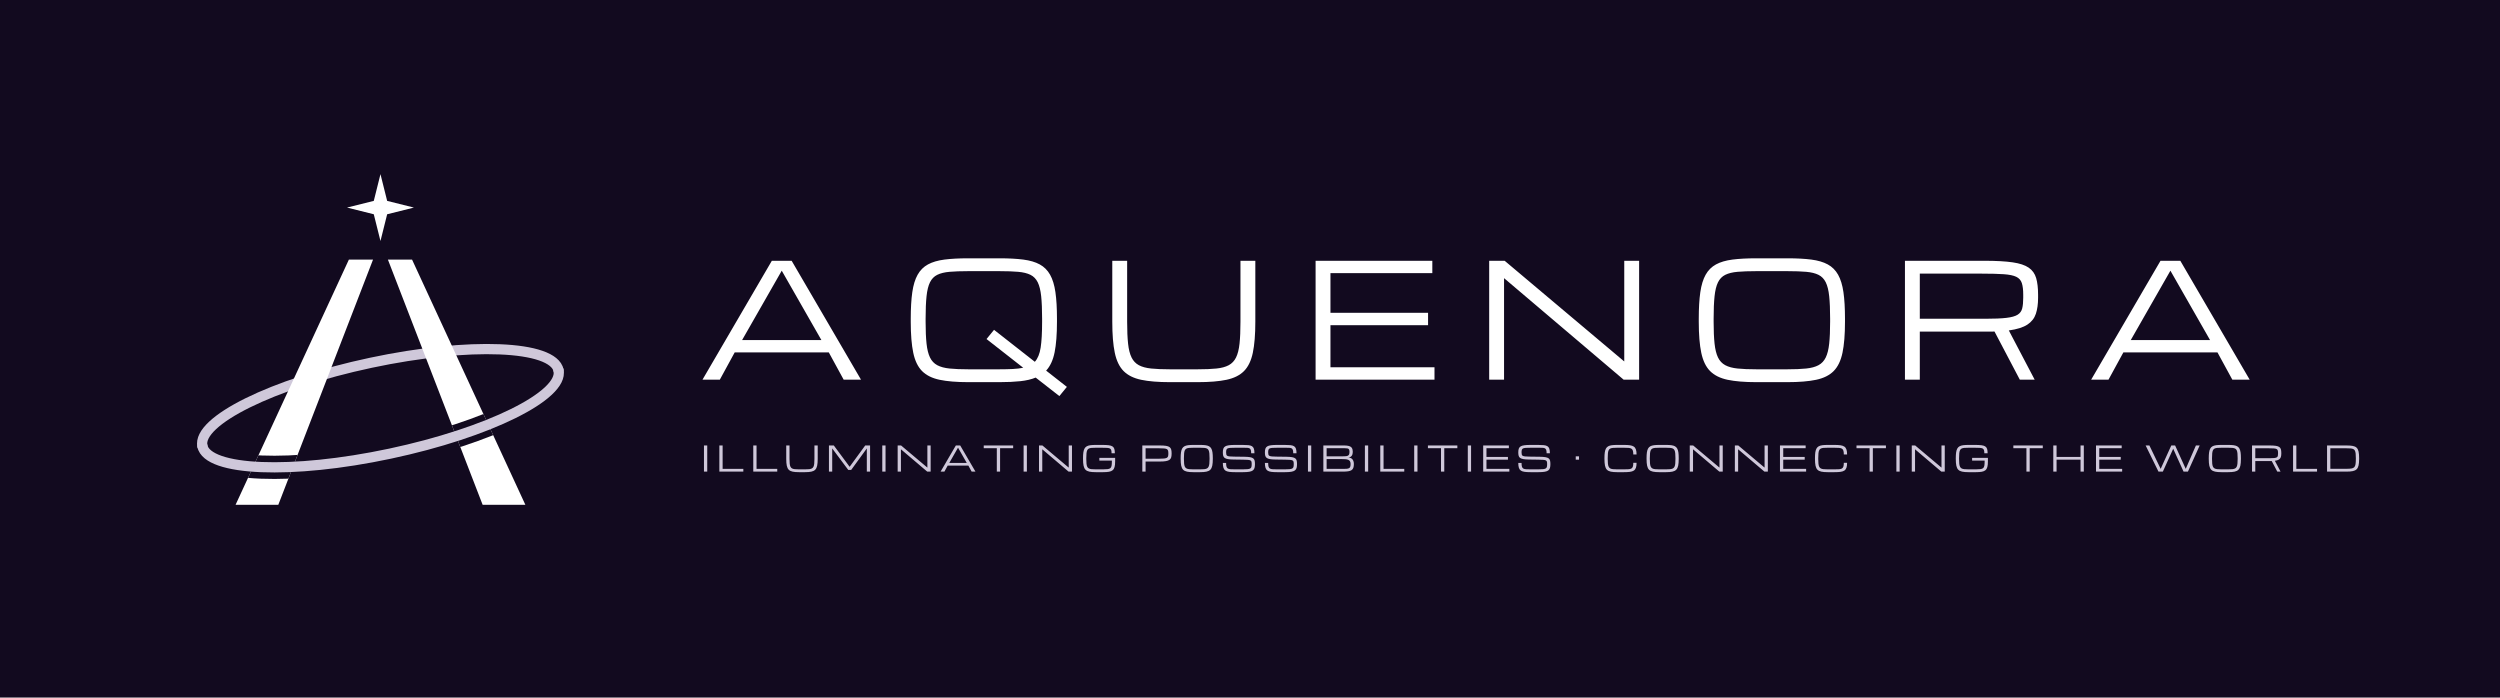
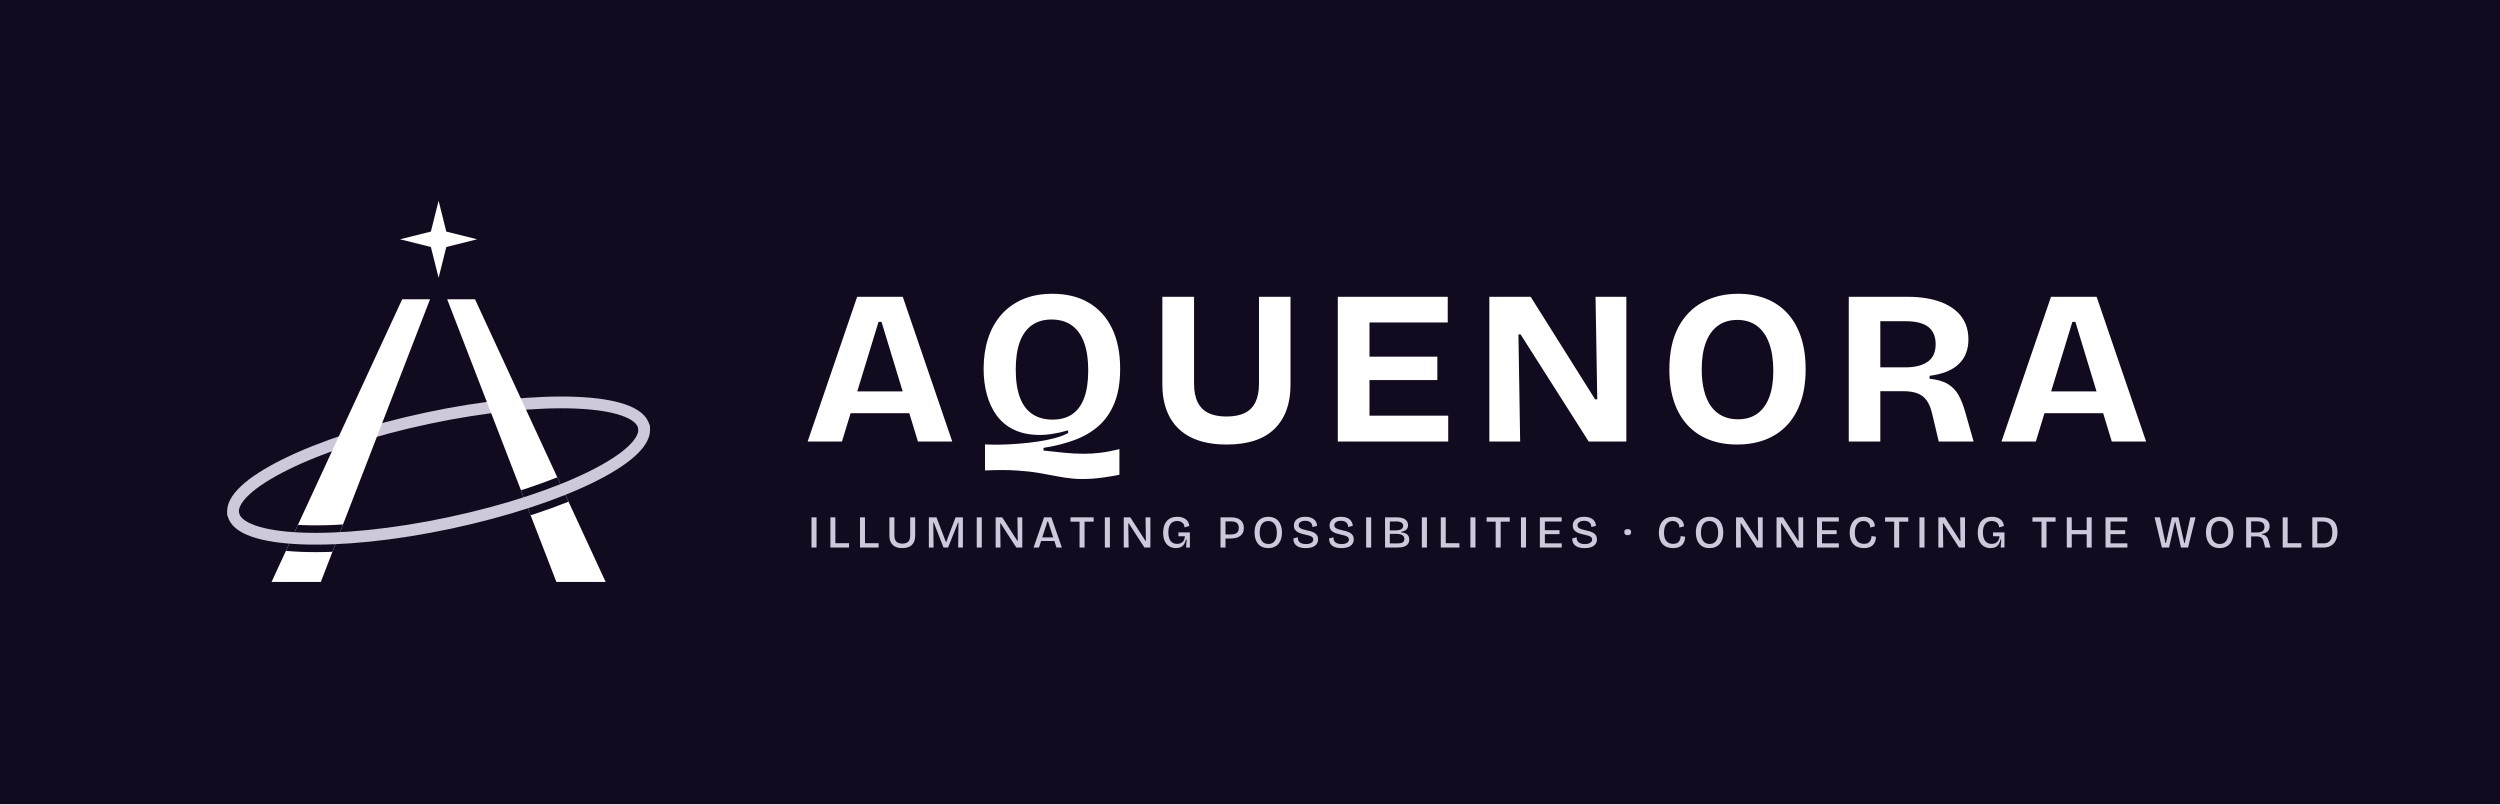
- <svg xmlns="http://www.w3.org/2000/svg" viewBox="0 0 1577 440" width="1577" height="440">
+ <svg xmlns="http://www.w3.org/2000/svg" viewBox="0 0 1368 440" width="1368" height="440">
  <defs>
    <clipPath id="hd-legs">
      <path d="M100 424 L146 424 L248 160 L222 160 Z" />
      <path d="M412 424 L366 424 L264 160 L290 160 Z" />
    </clipPath>
  </defs>
-   <rect width="1577" height="440" fill="#120A1F" />
+   <rect width="1368" height="440" fill="#120A1F" />
  <g transform="translate(90 70) scale(0.5859375)">
    <g transform="rotate(-12 256 320)">
      <path d="M60 320 A196 50 0 0 1 452 320" fill="none" stroke="#CFC8DA" stroke-width="11" stroke-linecap="round" />
    </g>
    <path d="M100 424 L146 424 L248 160 L222 160 Z" fill="#FFFFFF" />
    <path d="M412 424 L366 424 L264 160 L290 160 Z" fill="#FFFFFF" />
    <g clip-path="url(#hd-legs)">
      <g transform="rotate(-12 256 320)">
        <path d="M452 320 A196 50 0 0 1 60 320" fill="none" stroke="#120A1F" stroke-width="25" stroke-linecap="round" />
      </g>
    </g>
    <g transform="rotate(-12 256 320)">
      <path d="M452 320 A196 50 0 0 1 60 320" fill="none" stroke="#CFC8DA" stroke-width="11" stroke-linecap="round" />
    </g>
    <path d="M256 68 L263.2 96.8 L292 104 L263.2 111.2 L256 140 L248.8 111.2 L220 104 L248.8 96.8 Z" fill="#FFFFFF" />
  </g>
-   <path d="M3.125 0.0 46.875 -75.0H59.375L103.125 0.0H92.188L82.812 -17.188H23.438L14.062 0.0ZM28.125 -25.0H78.125L53.125 -68.75Z M170.779 1.562Q159.793 1.562 152.713 0.073Q145.633 -1.416 141.653 -5.42Q137.674 -9.424 136.087 -16.943Q134.5 -24.463 134.5 -36.523V-38.477Q134.5 -48.438 135.477 -55.2Q136.453 -61.963 138.846 -66.211Q141.238 -70.459 145.364 -72.705Q149.49 -74.951 155.74 -75.757Q161.99 -76.562 170.779 -76.562H190.457Q199.246 -76.562 205.496 -75.757Q211.746 -74.951 215.872 -72.705Q219.998 -70.459 222.391 -66.211Q224.783 -61.963 225.76 -55.2Q226.736 -48.438 226.736 -38.477V-36.523Q226.736 -24.658 225.247 -17.261Q223.758 -9.863 219.9 -5.713L232.986 4.541L228.25 10.352L213.309 -1.318Q209.256 0.342 203.616 0.952Q197.977 1.562 190.457 1.562ZM170.779 -6.543H190.457Q195.193 -6.543 198.904 -6.738Q202.615 -6.934 205.447 -7.52L182.303 -25.635L187.039 -31.445L212.771 -11.279Q215.555 -14.355 216.458 -20.312Q217.361 -26.27 217.361 -36.523V-38.477Q217.361 -47.07 216.775 -52.637Q216.189 -58.203 214.603 -61.426Q213.016 -64.648 210.013 -66.138Q207.01 -67.627 202.225 -68.042Q197.439 -68.457 190.457 -68.457H170.779Q163.797 -68.457 159.012 -68.042Q154.227 -67.627 151.224 -66.138Q148.221 -64.648 146.634 -61.426Q145.047 -58.203 144.461 -52.637Q143.875 -47.07 143.875 -38.477V-36.523Q143.875 -28.223 144.461 -22.754Q145.047 -17.285 146.634 -14.014Q148.221 -10.742 151.224 -9.131Q154.227 -7.52 159.012 -7.031Q163.797 -6.543 170.779 -6.543Z M297.906 1.562Q286.92 1.562 279.84 0.073Q272.76 -1.416 268.78 -5.42Q264.801 -9.424 263.214 -16.943Q261.627 -24.463 261.627 -36.523V-75.0H271.002V-36.523Q271.002 -28.223 271.588 -22.754Q272.174 -17.285 273.785 -14.014Q275.396 -10.742 278.399 -9.131Q281.402 -7.52 286.188 -7.031Q290.973 -6.543 297.906 -6.543H315.582Q322.564 -6.543 327.325 -7.031Q332.086 -7.52 335.089 -9.131Q338.092 -10.742 339.703 -14.014Q341.314 -17.285 341.9 -22.754Q342.486 -28.223 342.486 -36.523V-75.0H351.861V-36.523Q351.861 -24.463 350.274 -16.943Q348.688 -9.424 344.708 -5.42Q340.729 -1.416 333.648 0.073Q326.568 1.562 315.582 1.562Z M389.877 0.0V-75.0H463.51V-67.188H399.252V-42.188H460.824V-34.375H399.252V-7.812H464.877V0.0Z M499.377 0.0V-75.0H509.143L584.484 -11.572H584.582V-75.0H593.957V0.0H584.191L508.85 -63.965H508.752V0.0Z M667.861 1.562Q656.875 1.562 649.795 0.073Q642.715 -1.416 638.735 -5.42Q634.756 -9.424 633.169 -16.943Q631.582 -24.463 631.582 -36.523V-38.477Q631.582 -48.438 632.559 -55.2Q633.535 -61.963 635.928 -66.211Q638.32 -70.459 642.446 -72.705Q646.572 -74.951 652.822 -75.757Q659.072 -76.562 667.861 -76.562H687.539Q696.328 -76.562 702.578 -75.757Q708.828 -74.951 712.954 -72.705Q717.08 -70.459 719.473 -66.211Q721.865 -61.963 722.842 -55.2Q723.818 -48.438 723.818 -38.477V-36.523Q723.818 -24.463 722.231 -16.943Q720.645 -9.424 716.665 -5.42Q712.686 -1.416 705.605 0.073Q698.525 1.562 687.539 1.562ZM667.861 -6.543H687.539Q694.521 -6.543 699.307 -7.031Q704.092 -7.52 707.095 -9.131Q710.098 -10.742 711.685 -14.014Q713.271 -17.285 713.857 -22.754Q714.443 -28.223 714.443 -36.523V-38.477Q714.443 -47.07 713.857 -52.637Q713.271 -58.203 711.685 -61.426Q710.098 -64.648 707.095 -66.138Q704.092 -67.627 699.307 -68.042Q694.521 -68.457 687.539 -68.457H667.861Q660.879 -68.457 656.094 -68.042Q651.309 -67.627 648.306 -66.138Q645.303 -64.648 643.716 -61.426Q642.129 -58.203 641.543 -52.637Q640.957 -47.07 640.957 -38.477V-36.523Q640.957 -28.223 641.543 -22.754Q642.129 -17.285 643.716 -14.014Q645.303 -10.742 648.306 -9.131Q651.309 -7.52 656.094 -7.031Q660.879 -6.543 667.861 -6.543Z M761.639 -75.0H811.834Q822.82 -75.0 829.534 -74.023Q836.248 -73.047 839.715 -70.654Q843.182 -68.262 844.402 -64.111Q845.623 -59.961 845.623 -53.613V-51.66Q845.623 -45.801 844.231 -41.577Q842.84 -37.354 838.885 -34.741Q834.93 -32.129 827.166 -31.055L843.475 0.0H834.1L818.133 -30.371Q817.156 -30.322 816.106 -30.322Q815.057 -30.322 813.934 -30.322H771.014V0.0H761.639ZM771.014 -38.428H812.469Q820.818 -38.428 825.628 -38.989Q830.438 -39.551 832.708 -40.967Q834.979 -42.383 835.613 -44.971Q836.248 -47.559 836.248 -51.66V-53.613Q836.248 -58.252 835.369 -60.938Q834.49 -63.623 831.854 -64.893Q829.217 -66.162 823.992 -66.528Q818.768 -66.895 810.027 -66.895H771.014Z M879.098 0.0 922.848 -75.0H935.348L979.098 0.0H968.16L958.785 -17.188H899.41L890.035 0.0ZM904.098 -25.0H954.098L929.098 -68.75Z" fill="#FFFFFF" transform="translate(440 239.5)" />
-   <path d="M2.062 0.0V-16.5H4.125V0.0Z M11.77 0.0V-16.5H13.832V-1.719H26.895V0.0Z M33.165 0.0V-16.5H35.227V-1.719H48.29V0.0Z M61.94 0.344Q59.523 0.344 57.965 0.016Q56.408 -0.312 55.532 -1.192Q54.657 -2.073 54.308 -3.728Q53.958 -5.382 53.958 -8.035V-16.5H56.021V-8.035Q56.021 -6.209 56.15 -5.006Q56.279 -3.803 56.633 -3.083Q56.988 -2.363 57.648 -2.009Q58.309 -1.654 59.362 -1.547Q60.414 -1.439 61.94 -1.439H65.829Q67.365 -1.439 68.412 -1.547Q69.459 -1.654 70.12 -2.009Q70.781 -2.363 71.135 -3.083Q71.49 -3.803 71.619 -5.006Q71.748 -6.209 71.748 -8.035V-16.5H73.81V-8.035Q73.81 -5.382 73.461 -3.728Q73.112 -2.073 72.236 -1.192Q71.361 -0.312 69.803 0.016Q68.246 0.344 65.829 0.344Z M80.896 0.0V-16.5H83.969L93.948 -3.04L103.777 -16.5H106.85V0.0H104.787V-14.631L94.936 -1.085H93.067L82.959 -14.631V0.0Z M114.537 0.0V-16.5H116.6V0.0Z M124.245 0.0V-16.5H126.393L142.969 -2.546H142.99V-16.5H145.053V0.0H142.904L126.329 -14.072H126.307V0.0Z M151.323 0.0 160.948 -16.5H163.698L173.323 0.0H170.916L168.854 -3.781H155.791L153.729 0.0ZM156.823 -5.5H167.823L162.323 -15.125Z M186.79 0.0V-14.781H178.54V-16.5H197.102V-14.781H188.852V0.0Z M203.695 0.0V-16.5H205.757V0.0Z M213.402 0.0V-16.5H215.551L232.126 -2.546H232.147V-16.5H234.21V0.0H232.061L215.486 -14.072H215.465V0.0Z M241.167 -8.035V-8.465Q241.167 -10.656 241.382 -12.144Q241.597 -13.632 242.123 -14.566Q242.65 -15.501 243.557 -15.995Q244.465 -16.489 245.84 -16.667Q247.215 -16.844 249.149 -16.844H253.188Q255.723 -16.844 257.307 -16.65Q258.892 -16.457 259.746 -15.909Q260.6 -15.361 260.922 -14.314Q261.244 -13.267 261.244 -11.569H259.182Q259.182 -12.848 258.956 -13.562Q258.731 -14.276 258.108 -14.593Q257.485 -14.91 256.298 -14.985Q255.111 -15.061 253.188 -15.061H249.149Q247.613 -15.061 246.56 -14.969Q245.507 -14.878 244.846 -14.55Q244.186 -14.223 243.837 -13.514Q243.488 -12.805 243.359 -11.58Q243.23 -10.355 243.23 -8.465V-8.035Q243.23 -6.209 243.359 -5.006Q243.488 -3.803 243.837 -3.083Q244.186 -2.363 244.846 -2.009Q245.507 -1.654 246.56 -1.547Q247.613 -1.439 249.149 -1.439H253.908Q255.68 -1.439 256.765 -1.584Q257.85 -1.729 258.414 -2.208Q258.978 -2.686 259.171 -3.668Q259.365 -4.651 259.365 -6.327V-6.961H251.469V-8.68H261.427V-6.327Q261.427 -4.232 261.073 -2.922Q260.718 -1.611 259.875 -0.897Q259.032 -0.183 257.576 0.081Q256.12 0.344 253.908 0.344H249.149Q246.732 0.344 245.174 0.016Q243.616 -0.312 242.741 -1.192Q241.866 -2.073 241.516 -3.728Q241.167 -5.382 241.167 -8.035Z  M278.575 0.0V-16.5H289.618Q292.035 -16.5 293.512 -16.264Q294.989 -16.027 295.752 -15.474Q296.515 -14.921 296.783 -13.981Q297.052 -13.041 297.052 -11.645V-11.215Q297.052 -9.883 296.778 -8.954Q296.504 -8.024 295.72 -7.455Q294.936 -6.886 293.453 -6.623Q291.971 -6.359 289.554 -6.359H280.638V0.0ZM294.989 -11.645Q294.989 -12.665 294.796 -13.277Q294.603 -13.89 294.023 -14.201Q293.443 -14.513 292.293 -14.615Q291.144 -14.717 289.221 -14.717H280.638V-8.143H289.221Q291.144 -8.143 292.293 -8.266Q293.443 -8.39 294.023 -8.717Q294.603 -9.045 294.796 -9.652Q294.989 -10.259 294.989 -11.215Z M310.734 0.344Q308.317 0.344 306.759 0.016Q305.202 -0.312 304.326 -1.192Q303.451 -2.073 303.102 -3.728Q302.753 -5.382 302.753 -8.035V-8.465Q302.753 -10.656 302.967 -12.144Q303.182 -13.632 303.709 -14.566Q304.235 -15.501 305.143 -15.995Q306.051 -16.489 307.426 -16.667Q308.801 -16.844 310.734 -16.844H315.063Q316.997 -16.844 318.372 -16.667Q319.747 -16.489 320.655 -15.995Q321.562 -15.501 322.089 -14.566Q322.615 -13.632 322.83 -12.144Q323.045 -10.656 323.045 -8.465V-8.035Q323.045 -5.382 322.696 -3.728Q322.346 -2.073 321.471 -1.192Q320.595 -0.312 319.038 0.016Q317.48 0.344 315.063 0.344ZM310.734 -1.439H315.063Q316.599 -1.439 317.652 -1.547Q318.705 -1.654 319.365 -2.009Q320.026 -2.363 320.375 -3.083Q320.724 -3.803 320.853 -5.006Q320.982 -6.209 320.982 -8.035V-8.465Q320.982 -10.355 320.853 -11.58Q320.724 -12.805 320.375 -13.514Q320.026 -14.223 319.365 -14.55Q318.705 -14.878 317.652 -14.969Q316.599 -15.061 315.063 -15.061H310.734Q309.198 -15.061 308.145 -14.969Q307.092 -14.878 306.432 -14.55Q305.771 -14.223 305.422 -13.514Q305.073 -12.805 304.944 -11.58Q304.815 -10.355 304.815 -8.465V-8.035Q304.815 -6.209 304.944 -5.006Q305.073 -3.803 305.422 -3.083Q305.771 -2.363 306.432 -2.009Q307.092 -1.654 308.145 -1.547Q309.198 -1.439 310.734 -1.439Z M347.566 -4.77Q347.566 -5.726 347.415 -6.273Q347.265 -6.821 346.738 -7.084Q346.212 -7.348 345.106 -7.428Q343.999 -7.509 342.076 -7.541L336.104 -7.627Q333.891 -7.659 332.548 -7.896Q331.205 -8.132 330.518 -8.642Q329.83 -9.152 329.599 -10.012Q329.368 -10.871 329.368 -12.16Q329.368 -13.567 329.685 -14.48Q330.002 -15.394 330.835 -15.909Q331.667 -16.425 333.193 -16.634Q334.718 -16.844 337.135 -16.844H341.733Q343.924 -16.844 345.385 -16.704Q346.846 -16.564 347.705 -16.06Q348.565 -15.555 348.935 -14.491Q349.306 -13.428 349.306 -11.569H347.243Q347.243 -13.009 346.969 -13.745Q346.696 -14.48 346.067 -14.749Q345.439 -15.018 344.375 -15.039Q343.312 -15.061 341.733 -15.061H337.242Q335.32 -15.061 334.165 -14.985Q333.01 -14.91 332.419 -14.642Q331.828 -14.373 331.63 -13.782Q331.431 -13.191 331.431 -12.16Q331.431 -11.29 331.571 -10.764Q331.71 -10.237 332.199 -9.963Q332.688 -9.689 333.708 -9.587Q334.729 -9.485 336.49 -9.464L342.893 -9.378Q345.149 -9.346 346.497 -9.115Q347.845 -8.884 348.516 -8.368Q349.188 -7.853 349.408 -6.977Q349.628 -6.102 349.628 -4.77Q349.628 -3.319 349.354 -2.336Q349.08 -1.354 348.296 -0.763Q347.512 -0.172 346.029 0.086Q344.547 0.344 342.13 0.344H337.103Q334.901 0.344 333.407 0.15Q331.914 -0.043 331.028 -0.628Q330.142 -1.214 329.755 -2.374Q329.368 -3.534 329.368 -5.468H331.431Q331.431 -3.953 331.678 -3.126Q331.925 -2.299 332.543 -1.939Q333.16 -1.579 334.272 -1.509Q335.384 -1.439 337.103 -1.439H342.023Q343.946 -1.439 345.063 -1.563Q346.18 -1.687 346.717 -2.036Q347.254 -2.385 347.41 -3.04Q347.566 -3.695 347.566 -4.77Z M374.095 -4.77Q374.095 -5.726 373.945 -6.273Q373.795 -6.821 373.268 -7.084Q372.742 -7.348 371.635 -7.428Q370.529 -7.509 368.606 -7.541L362.633 -7.627Q360.421 -7.659 359.078 -7.896Q357.735 -8.132 357.048 -8.642Q356.36 -9.152 356.129 -10.012Q355.898 -10.871 355.898 -12.16Q355.898 -13.567 356.215 -14.48Q356.532 -15.394 357.364 -15.909Q358.197 -16.425 359.722 -16.634Q361.248 -16.844 363.665 -16.844H368.262Q370.454 -16.844 371.915 -16.704Q373.376 -16.564 374.235 -16.06Q375.094 -15.555 375.465 -14.491Q375.836 -13.428 375.836 -11.569H373.773Q373.773 -13.009 373.499 -13.745Q373.225 -14.48 372.597 -14.749Q371.968 -15.018 370.905 -15.039Q369.841 -15.061 368.262 -15.061H363.772Q361.849 -15.061 360.695 -14.985Q359.54 -14.91 358.949 -14.642Q358.358 -14.373 358.159 -13.782Q357.961 -13.191 357.961 -12.16Q357.961 -11.29 358.1 -10.764Q358.24 -10.237 358.729 -9.963Q359.217 -9.689 360.238 -9.587Q361.258 -9.485 363.02 -9.464L369.423 -9.378Q371.678 -9.346 373.027 -9.115Q374.375 -8.884 375.046 -8.368Q375.717 -7.853 375.938 -6.977Q376.158 -6.102 376.158 -4.77Q376.158 -3.319 375.884 -2.336Q375.61 -1.354 374.826 -0.763Q374.042 -0.172 372.559 0.086Q371.077 0.344 368.66 0.344H363.632Q361.43 0.344 359.937 0.15Q358.444 -0.043 357.558 -0.628Q356.672 -1.214 356.285 -2.374Q355.898 -3.534 355.898 -5.468H357.961Q357.961 -3.953 358.208 -3.126Q358.455 -2.299 359.072 -1.939Q359.69 -1.579 360.802 -1.509Q361.914 -1.439 363.632 -1.439H368.552Q370.475 -1.439 371.592 -1.563Q372.71 -1.687 373.247 -2.036Q373.784 -2.385 373.94 -3.04Q374.095 -3.695 374.095 -4.77Z M383.062 0.0V-16.5H385.124V0.0Z M392.769 0.0V-16.5H405.918Q407.787 -16.5 408.985 -16.151Q410.182 -15.802 410.757 -14.916Q411.332 -14.029 411.332 -12.407Q411.332 -10.946 410.655 -9.99Q409.978 -9.034 408.582 -8.938Q410.408 -8.755 411.214 -7.632Q412.019 -6.51 412.019 -4.812Q412.019 -3.341 411.681 -2.396Q411.342 -1.45 410.547 -0.929Q409.753 -0.408 408.394 -0.204Q407.035 0.0 405.005 0.0ZM394.832 -9.625H404.446Q406.111 -9.625 407.174 -9.743Q408.238 -9.861 408.754 -10.441Q409.269 -11.021 409.269 -12.407Q409.269 -13.492 408.963 -13.997Q408.657 -14.502 407.926 -14.642Q407.196 -14.781 405.918 -14.781H394.832ZM394.832 -1.719H405.005Q406.476 -1.719 407.438 -1.794Q408.399 -1.869 408.952 -2.159Q409.506 -2.449 409.731 -3.078Q409.957 -3.706 409.957 -4.812Q409.957 -5.951 409.532 -6.585Q409.108 -7.219 408.351 -7.498Q407.593 -7.777 406.594 -7.842Q405.595 -7.906 404.446 -7.906H394.832Z M418.977 0.0V-16.5H421.039V0.0Z M428.684 0.0V-16.5H430.747V-1.719H443.809V0.0Z M450.079 0.0V-16.5H452.142V0.0Z M466.984 0.0V-14.781H458.734V-16.5H477.296V-14.781H469.046V0.0Z M483.889 0.0V-16.5H485.951V0.0Z M493.596 0.0V-16.5H509.795V-14.781H495.659V-9.281H509.205V-7.562H495.659V-1.719H510.096V0.0Z M533.93 -4.77Q533.93 -5.726 533.779 -6.273Q533.629 -6.821 533.103 -7.084Q532.576 -7.348 531.47 -7.428Q530.363 -7.509 528.44 -7.541L522.468 -7.627Q520.255 -7.659 518.912 -7.896Q517.569 -8.132 516.882 -8.642Q516.194 -9.152 515.963 -10.012Q515.732 -10.871 515.732 -12.16Q515.732 -13.567 516.049 -14.48Q516.366 -15.394 517.199 -15.909Q518.031 -16.425 519.557 -16.634Q521.082 -16.844 523.499 -16.844H528.097Q530.288 -16.844 531.749 -16.704Q533.21 -16.564 534.069 -16.06Q534.929 -15.555 535.299 -14.491Q535.67 -13.428 535.67 -11.569H533.607Q533.607 -13.009 533.333 -13.745Q533.06 -14.48 532.431 -14.749Q531.803 -15.018 530.739 -15.039Q529.676 -15.061 528.097 -15.061H523.606Q521.684 -15.061 520.529 -14.985Q519.374 -14.91 518.783 -14.642Q518.192 -14.373 517.994 -13.782Q517.795 -13.191 517.795 -12.16Q517.795 -11.29 517.935 -10.764Q518.074 -10.237 518.563 -9.963Q519.052 -9.689 520.072 -9.587Q521.093 -9.485 522.854 -9.464L529.257 -9.378Q531.513 -9.346 532.861 -9.115Q534.209 -8.884 534.88 -8.368Q535.552 -7.853 535.772 -6.977Q535.992 -6.102 535.992 -4.77Q535.992 -3.319 535.718 -2.336Q535.444 -1.354 534.66 -0.763Q533.876 -0.172 532.394 0.086Q530.911 0.344 528.494 0.344H523.467Q521.265 0.344 519.771 0.15Q518.278 -0.043 517.392 -0.628Q516.506 -1.214 516.119 -2.374Q515.732 -3.534 515.732 -5.468H517.795Q517.795 -3.953 518.042 -3.126Q518.289 -2.299 518.907 -1.939Q519.524 -1.579 520.636 -1.509Q521.748 -1.439 523.467 -1.439H528.387Q530.31 -1.439 531.427 -1.563Q532.544 -1.687 533.081 -2.036Q533.618 -2.385 533.774 -3.04Q533.93 -3.695 533.93 -4.77Z  M551.98 -7.562V-9.625H554.043V-7.562Z  M570.085 -8.035V-8.465Q570.085 -10.656 570.3 -12.144Q570.515 -13.632 571.041 -14.566Q571.567 -15.501 572.475 -15.995Q573.383 -16.489 574.758 -16.667Q576.133 -16.844 578.066 -16.844H582.395Q584.608 -16.844 586.128 -16.634Q587.648 -16.425 588.578 -15.807Q589.507 -15.189 589.926 -13.992Q590.345 -12.794 590.345 -10.817H588.282Q588.282 -12.375 588.003 -13.24Q587.724 -14.104 587.063 -14.491Q586.402 -14.878 585.264 -14.969Q584.125 -15.061 582.395 -15.061H578.066Q576.53 -15.061 575.477 -14.969Q574.425 -14.878 573.764 -14.55Q573.103 -14.223 572.754 -13.514Q572.405 -12.805 572.276 -11.58Q572.147 -10.355 572.147 -8.465V-8.035Q572.147 -6.209 572.276 -5.006Q572.405 -3.803 572.754 -3.083Q573.103 -2.363 573.764 -2.009Q574.425 -1.654 575.477 -1.547Q576.53 -1.439 578.066 -1.439H582.395Q584.125 -1.439 585.264 -1.515Q586.402 -1.59 587.063 -1.955Q587.724 -2.32 588.003 -3.174Q588.282 -4.028 588.282 -5.575H590.345Q590.345 -3.599 589.926 -2.417Q589.507 -1.235 588.578 -0.639Q587.648 -0.043 586.128 0.15Q584.608 0.344 582.395 0.344H578.066Q575.649 0.344 574.092 0.016Q572.534 -0.312 571.659 -1.192Q570.783 -2.073 570.434 -3.728Q570.085 -5.382 570.085 -8.035Z M604.628 0.344Q602.211 0.344 600.654 0.016Q599.096 -0.312 598.221 -1.192Q597.345 -2.073 596.996 -3.728Q596.647 -5.382 596.647 -8.035V-8.465Q596.647 -10.656 596.862 -12.144Q597.077 -13.632 597.603 -14.566Q598.129 -15.501 599.037 -15.995Q599.945 -16.489 601.32 -16.667Q602.695 -16.844 604.628 -16.844H608.957Q610.891 -16.844 612.266 -16.667Q613.641 -16.489 614.549 -15.995Q615.456 -15.501 615.983 -14.566Q616.509 -13.632 616.724 -12.144Q616.939 -10.656 616.939 -8.465V-8.035Q616.939 -5.382 616.59 -3.728Q616.241 -2.073 615.365 -1.192Q614.49 -0.312 612.932 0.016Q611.374 0.344 608.957 0.344ZM604.628 -1.439H608.957Q610.494 -1.439 611.546 -1.547Q612.599 -1.654 613.26 -2.009Q613.92 -2.363 614.269 -3.083Q614.619 -3.803 614.747 -5.006Q614.876 -6.209 614.876 -8.035V-8.465Q614.876 -10.355 614.747 -11.58Q614.619 -12.805 614.269 -13.514Q613.92 -14.223 613.26 -14.55Q612.599 -14.878 611.546 -14.969Q610.494 -15.061 608.957 -15.061H604.628Q603.092 -15.061 602.039 -14.969Q600.987 -14.878 600.326 -14.55Q599.665 -14.223 599.316 -13.514Q598.967 -12.805 598.838 -11.58Q598.709 -10.355 598.709 -8.465V-8.035Q598.709 -6.209 598.838 -5.006Q598.967 -3.803 599.316 -3.083Q599.665 -2.363 600.326 -2.009Q600.987 -1.654 602.039 -1.547Q603.092 -1.439 604.628 -1.439Z M623.896 0.0V-16.5H626.045L642.62 -2.546H642.641V-16.5H644.704V0.0H642.556L625.98 -14.072H625.959V0.0Z M652.349 0.0V-16.5H654.497L671.073 -2.546H671.094V-16.5H673.157V0.0H671.008L654.433 -14.072H654.411V0.0Z M680.802 0.0V-16.5H697.001V-14.781H682.864V-9.281H696.41V-7.562H682.864V-1.719H697.302V0.0Z M702.884 -8.035V-8.465Q702.884 -10.656 703.099 -12.144Q703.314 -13.632 703.84 -14.566Q704.367 -15.501 705.274 -15.995Q706.182 -16.489 707.557 -16.667Q708.932 -16.844 710.866 -16.844H715.195Q717.408 -16.844 718.928 -16.634Q720.448 -16.425 721.377 -15.807Q722.306 -15.189 722.725 -13.992Q723.144 -12.794 723.144 -10.817H721.081Q721.081 -12.375 720.802 -13.24Q720.523 -14.104 719.862 -14.491Q719.201 -14.878 718.063 -14.969Q716.924 -15.061 715.195 -15.061H710.866Q709.329 -15.061 708.277 -14.969Q707.224 -14.878 706.563 -14.55Q705.903 -14.223 705.554 -13.514Q705.204 -12.805 705.076 -11.58Q704.947 -10.355 704.947 -8.465V-8.035Q704.947 -6.209 705.076 -5.006Q705.204 -3.803 705.554 -3.083Q705.903 -2.363 706.563 -2.009Q707.224 -1.654 708.277 -1.547Q709.329 -1.439 710.866 -1.439H715.195Q716.924 -1.439 718.063 -1.515Q719.201 -1.59 719.862 -1.955Q720.523 -2.32 720.802 -3.174Q721.081 -4.028 721.081 -5.575H723.144Q723.144 -3.599 722.725 -2.417Q722.306 -1.235 721.377 -0.639Q720.448 -0.043 718.928 0.15Q717.408 0.344 715.195 0.344H710.866Q708.449 0.344 706.891 0.016Q705.333 -0.312 704.458 -1.192Q703.582 -2.073 703.233 -3.728Q702.884 -5.382 702.884 -8.035Z M737.331 0.0V-14.781H729.081V-16.5H747.643V-14.781H739.393V0.0Z M754.236 0.0V-16.5H756.298V0.0Z M763.943 0.0V-16.5H766.092L782.667 -2.546H782.688V-16.5H784.751V0.0H782.602L766.027 -14.072H766.006V0.0Z M791.708 -8.035V-8.465Q791.708 -10.656 791.923 -12.144Q792.138 -13.632 792.664 -14.566Q793.191 -15.501 794.098 -15.995Q795.006 -16.489 796.381 -16.667Q797.756 -16.844 799.69 -16.844H803.729Q806.264 -16.844 807.848 -16.65Q809.433 -16.457 810.287 -15.909Q811.141 -15.361 811.463 -14.314Q811.785 -13.267 811.785 -11.569H809.723Q809.723 -12.848 809.497 -13.562Q809.272 -14.276 808.649 -14.593Q808.026 -14.91 806.839 -14.985Q805.652 -15.061 803.729 -15.061H799.69Q798.154 -15.061 797.101 -14.969Q796.048 -14.878 795.387 -14.55Q794.727 -14.223 794.378 -13.514Q794.029 -12.805 793.9 -11.58Q793.771 -10.355 793.771 -8.465V-8.035Q793.771 -6.209 793.9 -5.006Q794.029 -3.803 794.378 -3.083Q794.727 -2.363 795.387 -2.009Q796.048 -1.654 797.101 -1.547Q798.154 -1.439 799.69 -1.439H804.448Q806.221 -1.439 807.306 -1.584Q808.391 -1.729 808.955 -2.208Q809.519 -2.686 809.712 -3.668Q809.906 -4.651 809.906 -6.327V-6.961H802.01V-8.68H811.968V-6.327Q811.968 -4.232 811.614 -2.922Q811.259 -1.611 810.416 -0.897Q809.572 -0.183 808.117 0.081Q806.661 0.344 804.448 0.344H799.69Q797.273 0.344 795.715 0.016Q794.157 -0.312 793.282 -1.192Q792.406 -2.073 792.057 -3.728Q791.708 -5.382 791.708 -8.035Z  M836.271 0.0V-14.781H828.021V-16.5H846.583V-14.781H838.333V0.0Z M853.218 0.0V-16.5H855.281V-9.281H870.406V-16.5H872.468V0.0H870.406V-7.562H855.281V0.0Z M880.156 0.0V-16.5H896.356V-14.781H882.219V-9.281H895.765V-7.562H882.219V-1.719H896.656V0.0Z  M919.573 0.0 911.463 -16.5H913.837L920.948 -1.751L927.651 -16.5H930.058L936.761 -1.751L943.185 -16.5H945.559L938.136 0.0H935.386L928.855 -14.427L922.323 0.0Z M959.262 0.344Q956.845 0.344 955.288 0.016Q953.73 -0.312 952.855 -1.192Q951.979 -2.073 951.63 -3.728Q951.281 -5.382 951.281 -8.035V-8.465Q951.281 -10.656 951.496 -12.144Q951.711 -13.632 952.237 -14.566Q952.763 -15.501 953.671 -15.995Q954.579 -16.489 955.954 -16.667Q957.329 -16.844 959.262 -16.844H963.591Q965.525 -16.844 966.9 -16.667Q968.275 -16.489 969.183 -15.995Q970.09 -15.501 970.617 -14.566Q971.143 -13.632 971.358 -12.144Q971.573 -10.656 971.573 -8.465V-8.035Q971.573 -5.382 971.224 -3.728Q970.875 -2.073 969.999 -1.192Q969.124 -0.312 967.566 0.016Q966.008 0.344 963.591 0.344ZM959.262 -1.439H963.591Q965.128 -1.439 966.18 -1.547Q967.233 -1.654 967.894 -2.009Q968.554 -2.363 968.903 -3.083Q969.253 -3.803 969.381 -5.006Q969.51 -6.209 969.51 -8.035V-8.465Q969.51 -10.355 969.381 -11.58Q969.253 -12.805 968.903 -13.514Q968.554 -14.223 967.894 -14.55Q967.233 -14.878 966.18 -14.969Q965.128 -15.061 963.591 -15.061H959.262Q957.726 -15.061 956.673 -14.969Q955.621 -14.878 954.96 -14.55Q954.299 -14.223 953.95 -13.514Q953.601 -12.805 953.472 -11.58Q953.343 -10.355 953.343 -8.465V-8.035Q953.343 -6.209 953.472 -5.006Q953.601 -3.803 953.95 -3.083Q954.299 -2.363 954.96 -2.009Q955.621 -1.654 956.673 -1.547Q957.726 -1.439 959.262 -1.439Z M978.573 -16.5H989.616Q992.033 -16.5 993.51 -16.285Q994.987 -16.07 995.75 -15.544Q996.513 -15.018 996.781 -14.104Q997.05 -13.191 997.05 -11.795V-11.365Q997.05 -10.076 996.744 -9.147Q996.438 -8.218 995.567 -7.643Q994.697 -7.068 992.989 -6.832L996.577 0.0H994.515L991.002 -6.682Q990.787 -6.671 990.556 -6.671Q990.325 -6.671 990.078 -6.671H980.636V0.0H978.573ZM980.636 -8.454H989.756Q991.593 -8.454 992.651 -8.578Q993.709 -8.701 994.209 -9.013Q994.708 -9.324 994.848 -9.894Q994.987 -10.463 994.987 -11.365V-11.795Q994.987 -12.815 994.794 -13.406Q994.601 -13.997 994.021 -14.276Q993.441 -14.556 992.291 -14.636Q991.142 -14.717 989.219 -14.717H980.636Z M1004.469 0.0V-16.5H1006.532V-1.719H1019.594V0.0Z M1025.907 0.0V-16.5H1038.153Q1040.57 -16.5 1042.128 -16.21Q1043.686 -15.92 1044.561 -15.087Q1045.437 -14.255 1045.786 -12.665Q1046.135 -11.075 1046.135 -8.465V-8.035Q1046.135 -5.511 1045.786 -3.926Q1045.437 -2.342 1044.561 -1.488Q1043.686 -0.634 1042.128 -0.317Q1040.57 0.0 1038.153 0.0ZM1027.97 -1.783H1038.153Q1040.076 -1.783 1041.247 -1.966Q1042.418 -2.148 1043.03 -2.761Q1043.643 -3.373 1043.857 -4.63Q1044.072 -5.887 1044.072 -8.035V-8.465Q1044.072 -10.248 1043.943 -11.408Q1043.814 -12.568 1043.465 -13.24Q1043.116 -13.911 1042.456 -14.228Q1041.795 -14.545 1040.742 -14.631Q1039.689 -14.717 1038.153 -14.717H1027.97Z" fill="#CFC8DA" transform="translate(442 297.5)" />
+   <path d="M1.943 0.0 29.031 -79.2H53.994L81.068 0.0H62.28L42.368 -65.486H40.726L20.723 0.0ZM17.108 -15.5V-27.409H68.363V-15.5Z M172.545 18.183Q164 19.871 157.973 20.307Q151.946 20.743 147.257 20.303Q142.568 19.863 138.123 18.978Q133.677 18.094 128.457 17.2Q123.237 16.306 116.191 15.846Q109.146 15.386 99 15.826V1.58Q102.526 1.774 107.237 1.703Q111.949 1.632 117.167 1.223Q122.386 0.814 127.526 0.077Q132.666 -0.66 137.081 -1.831Q141.497 -3.003 144.471 -4.651L144.468 -6.114Q135.08 -3.38 127.647 -3.608Q120.214 -3.837 114.653 -6.551Q109.091 -9.266 105.49 -14.12Q101.889 -18.974 100.063 -25.519Q98.237 -32.063 98.237 -39.849Q98.237 -48.694 100.614 -56.187Q102.991 -63.68 107.74 -69.184Q112.489 -74.689 119.501 -77.766Q126.514 -80.843 135.871 -80.843Q147.506 -80.843 155.796 -75.943Q164.085 -71.043 168.515 -61.893Q172.945 -52.743 172.945 -39.903Q172.945 -28.814 169.875 -21.18Q166.806 -13.546 161.261 -8.611Q155.717 -3.677 148.01 -0.827Q140.303 2.023 131.014 3.472L131.028 4.954Q137.488 5.686 142.733 6.181Q147.977 6.677 152.751 6.696Q157.525 6.714 162.294 6.127Q167.063 5.54 172.545 4.109ZM135.966 -11.988Q142.38 -11.988 146.723 -14.951Q151.066 -17.914 153.267 -23.881Q155.469 -29.849 155.469 -38.869Q155.469 -48.077 153.193 -54.24Q150.917 -60.403 146.436 -63.584Q141.954 -66.766 135.377 -66.766Q129.106 -66.766 124.716 -63.704Q120.326 -60.643 118.07 -54.577Q115.814 -48.511 115.814 -39.363Q115.814 -30.157 118.124 -24.056Q120.434 -17.954 124.971 -14.971Q129.508 -11.988 135.966 -11.988Z M231.188 1.649Q223.986 1.649 218.32 0.171Q212.654 -1.306 208.467 -4.136Q204.28 -6.966 201.529 -10.98Q198.777 -14.994 197.411 -20.053Q196.046 -25.111 196.046 -31.086V-79.2H213.385V-31.697Q213.385 -25.548 215.348 -21.534Q217.311 -17.52 221.243 -15.6Q225.174 -13.68 231.103 -13.68Q237.171 -13.68 241.093 -15.593Q245.014 -17.506 246.967 -21.521Q248.92 -25.537 248.92 -31.697V-79.2H266.171V-31.086Q266.171 -15.52 257.415 -6.936Q248.66 1.649 231.188 1.649Z M292.046 0.0V-79.2H309.385V0.0ZM304.048 0.0V-14.131H352.46V0.0ZM304.048 -33.617V-46.434H346.508V-33.617ZM304.048 -65.154V-79.2H352.202V-65.154Z M374.966 0.0V-79.2H397.58L432.857 -23.071H434.023L433.08 -79.2H449.931V0.0H429.331L392.071 -58.603H390.888L391.831 0.0Z M510.526 1.646Q501.914 1.646 495.083 -1.054Q488.251 -3.754 483.427 -8.964Q478.603 -14.174 476.04 -21.771Q473.477 -29.369 473.477 -39.254Q473.477 -53.317 478.35 -62.5Q483.223 -71.683 491.746 -76.263Q500.268 -80.843 511.097 -80.843Q519.483 -80.843 526.287 -78.18Q533.091 -75.517 537.946 -70.309Q542.8 -65.1 545.421 -57.359Q548.043 -49.617 548.043 -39.58Q548.043 -29.431 545.38 -21.743Q542.717 -14.054 537.794 -8.854Q532.871 -3.654 525.954 -1.004Q519.037 1.646 510.526 1.646ZM511 -12.154Q517.3 -12.154 521.596 -15.248Q525.891 -18.343 528.123 -24.243Q530.354 -30.143 530.354 -38.671Q530.354 -47.617 528.051 -53.844Q525.749 -60.072 521.347 -63.307Q516.946 -66.543 510.597 -66.543Q504.483 -66.543 500.128 -63.426Q495.774 -60.309 493.477 -54.269Q491.18 -48.229 491.18 -39.449Q491.18 -32.869 492.501 -27.77Q493.823 -22.671 496.314 -19.213Q498.806 -15.754 502.536 -13.954Q506.266 -12.154 511 -12.154Z M571.646 0.0V-79.2H603.745Q610.043 -79.2 615.261 -78.204Q620.48 -77.209 624.528 -75.267Q628.577 -73.326 631.405 -70.52Q634.234 -67.714 635.677 -64.037Q637.12 -60.36 637.12 -55.871Q637.12 -51.749 635.824 -48.366Q634.528 -44.983 631.878 -42.421Q629.228 -39.86 625.238 -38.253Q621.248 -36.646 615.877 -35.954V-34.343Q622.168 -33.706 625.872 -31.461Q629.577 -29.217 631.694 -25.44Q633.811 -21.663 635.337 -16.249L639.957 0.0H620.874L617.326 -14.983Q616.268 -19.717 614.29 -22.46Q612.311 -25.203 609.207 -26.37Q606.103 -27.537 601.506 -27.537H588.9V0.0ZM588.9 -40.58H602.428Q610.488 -40.58 614.837 -43.654Q619.186 -46.729 619.186 -53.183Q619.186 -59.623 615.147 -62.724Q611.108 -65.826 602.843 -65.826H588.9Z M655.223 0.0 682.311 -79.2H707.274L734.348 0.0H715.56L695.648 -65.486H694.006L674.003 0.0ZM670.388 -15.5V-27.409H721.643V-15.5Z" fill="#FFFFFF" transform="translate(440 241.6)" />
+   <path d="M2.043 0.0V-16.5H4.817V0.0Z M12.393 0.0V-16.5H15.118V0.0ZM13.13 0.0V-2.351H22.583V0.0Z M28.593 0.0V-16.5H31.318V0.0ZM29.33 0.0V-2.351H38.783V0.0Z M51.745 0.326Q50.335 0.326 49.206 0.032Q48.076 -0.262 47.228 -0.831Q46.379 -1.399 45.817 -2.212Q45.255 -3.024 44.968 -4.062Q44.681 -5.1 44.681 -6.338V-16.5H47.418V-6.44Q47.418 -5.005 47.904 -4.048Q48.39 -3.091 49.35 -2.614Q50.31 -2.137 51.732 -2.137Q53.193 -2.137 54.146 -2.608Q55.1 -3.079 55.579 -4.042Q56.059 -5.005 56.059 -6.44V-16.5H58.784V-6.338Q58.784 -3.162 56.998 -1.418Q55.212 0.326 51.745 0.326Z M66.268 0.0V-16.5H70.443L75.625 -2.965H75.749L80.893 -16.5H84.894V0.0H82.294L82.477 -13.738H82.256L76.802 0.0H74.297L68.905 -13.75H68.684L68.855 0.0Z M92.468 0.0V-16.5H95.242V0.0Z M102.818 0.0V-16.5H106.422L114.705 -3.631H114.926L114.743 -16.5H117.395V0.0H114.123L105.531 -13.264H105.298L105.481 0.0Z M123.564 0.0 129.315 -16.5H133.305L139.055 0.0H136.105L131.482 -14.273H131.161L126.526 0.0ZM126.462 -3.548V-5.538H136.531V-3.548Z M148.735 0.0V-16.5H151.473V0.0ZM143.77 -14.161V-16.5H156.45V-14.161Z M162.568 0.0V-16.5H165.342V0.0Z M172.918 0.0V-16.5H176.522L184.805 -3.631H185.026L184.843 -16.5H187.495V0.0H184.223L175.631 -13.264H175.398L175.581 0.0Z M201.507 0.325Q199.482 0.325 197.89 -0.608Q196.297 -1.54 195.385 -3.416Q194.473 -5.292 194.473 -8.137Q194.473 -10.172 194.979 -11.772Q195.485 -13.372 196.478 -14.504Q197.471 -15.636 198.914 -16.231Q200.357 -16.825 202.256 -16.825Q203.668 -16.825 204.818 -16.481Q205.968 -16.136 206.823 -15.484Q207.679 -14.832 208.183 -13.897Q208.688 -12.963 208.785 -11.771L206.185 -11.005Q206.111 -12.255 205.533 -13.026Q204.955 -13.796 204.069 -14.154Q203.183 -14.512 202.168 -14.512Q200.71 -14.512 199.617 -13.861Q198.524 -13.21 197.924 -11.817Q197.323 -10.423 197.323 -8.225Q197.323 -6.527 197.686 -5.334Q198.049 -4.14 198.693 -3.402Q199.337 -2.664 200.213 -2.326Q201.088 -1.988 202.113 -1.988Q203.364 -1.988 204.269 -2.438Q205.174 -2.889 205.728 -3.82Q206.282 -4.751 206.393 -6.172H202.843V-8.261H209.101V-5.596L209.102 0.0H207.014L207.349 -4.406H206.953Q206.594 -2.83 205.913 -1.779Q205.232 -0.727 204.15 -0.201Q203.068 0.325 201.507 0.325Z  M227.518 -4.921V-7.159H231.488Q233.673 -7.159 234.766 -8.008Q235.859 -8.857 235.859 -10.79Q235.859 -12.538 234.841 -13.418Q233.823 -14.298 231.714 -14.298H227.518V-16.5H231.781Q233.388 -16.5 234.661 -16.126Q235.934 -15.751 236.821 -15.027Q237.708 -14.303 238.171 -13.216Q238.634 -12.129 238.634 -10.704Q238.634 -8.818 237.779 -7.532Q236.924 -6.245 235.257 -5.583Q233.589 -4.921 231.14 -4.921ZM225.868 0.0V-16.5H228.593V0.0Z M251.982 0.326Q250.182 0.326 248.795 -0.262Q247.408 -0.849 246.447 -1.956Q245.485 -3.062 244.992 -4.631Q244.498 -6.2 244.498 -8.187Q244.498 -11.075 245.472 -12.988Q246.447 -14.9 248.152 -15.863Q249.858 -16.825 252.033 -16.825Q253.732 -16.825 255.107 -16.257Q256.481 -15.688 257.461 -14.582Q258.442 -13.476 258.973 -11.863Q259.503 -10.251 259.503 -8.188Q259.503 -6.188 258.997 -4.612Q258.492 -3.037 257.523 -1.937Q256.555 -0.837 255.162 -0.256Q253.768 0.326 251.982 0.326ZM252.019 -1.939Q253.532 -1.939 254.575 -2.664Q255.618 -3.388 256.167 -4.757Q256.715 -6.126 256.715 -8.089Q256.715 -10.115 256.154 -11.545Q255.592 -12.976 254.531 -13.732Q253.47 -14.488 251.97 -14.488Q250.52 -14.488 249.465 -13.757Q248.41 -13.026 247.848 -11.62Q247.287 -10.214 247.287 -8.178Q247.287 -6.677 247.605 -5.514Q247.923 -4.351 248.522 -3.557Q249.122 -2.763 250.008 -2.351Q250.895 -1.939 252.019 -1.939Z M272.458 0.325Q270.834 0.325 269.572 -0.007Q268.31 -0.339 267.447 -1.009Q266.585 -1.679 266.148 -2.668Q265.711 -3.657 265.725 -4.958L268.154 -5.605Q268.103 -4.351 268.629 -3.519Q269.154 -2.688 270.184 -2.283Q271.213 -1.878 272.582 -1.878Q273.89 -1.878 274.794 -2.202Q275.698 -2.526 276.16 -3.094Q276.622 -3.662 276.622 -4.387Q276.622 -5.201 276.065 -5.683Q275.509 -6.165 274.583 -6.453Q273.658 -6.741 272.509 -6.991Q271.324 -7.253 270.171 -7.578Q269.017 -7.904 268.081 -8.435Q267.145 -8.965 266.583 -9.815Q266.022 -10.665 266.022 -11.976Q266.022 -13.463 266.772 -14.544Q267.521 -15.625 268.908 -16.225Q270.295 -16.825 272.206 -16.825Q274.104 -16.825 275.541 -16.243Q276.978 -15.662 277.808 -14.547Q278.638 -13.433 278.683 -11.841L276.17 -11.196Q276.172 -12.046 275.885 -12.696Q275.599 -13.346 275.075 -13.772Q274.551 -14.198 273.82 -14.417Q273.09 -14.636 272.179 -14.636Q271.105 -14.636 270.307 -14.324Q269.509 -14.011 269.066 -13.468Q268.624 -12.924 268.624 -12.188Q268.624 -11.301 269.265 -10.783Q269.907 -10.265 270.954 -9.959Q272.001 -9.653 273.211 -9.378Q274.286 -9.152 275.349 -8.833Q276.411 -8.514 277.299 -7.995Q278.187 -7.476 278.718 -6.619Q279.249 -5.763 279.249 -4.451Q279.249 -3.01 278.492 -1.935Q277.735 -0.86 276.224 -0.268Q274.713 0.325 272.458 0.325Z M291.983 0.325Q290.359 0.325 289.097 -0.007Q287.835 -0.339 286.972 -1.009Q286.11 -1.679 285.673 -2.668Q285.236 -3.657 285.25 -4.958L287.679 -5.605Q287.628 -4.351 288.154 -3.519Q288.679 -2.688 289.709 -2.283Q290.738 -1.878 292.107 -1.878Q293.415 -1.878 294.319 -2.202Q295.223 -2.526 295.685 -3.094Q296.147 -3.662 296.147 -4.387Q296.147 -5.201 295.59 -5.683Q295.034 -6.165 294.108 -6.453Q293.183 -6.741 292.034 -6.991Q290.849 -7.253 289.696 -7.578Q288.542 -7.904 287.606 -8.435Q286.67 -8.965 286.108 -9.815Q285.547 -10.665 285.547 -11.976Q285.547 -13.463 286.297 -14.544Q287.046 -15.625 288.433 -16.225Q289.82 -16.825 291.731 -16.825Q293.629 -16.825 295.066 -16.243Q296.503 -15.662 297.333 -14.547Q298.163 -13.433 298.208 -11.841L295.695 -11.196Q295.697 -12.046 295.41 -12.696Q295.124 -13.346 294.6 -13.772Q294.076 -14.198 293.345 -14.417Q292.615 -14.636 291.704 -14.636Q290.63 -14.636 289.832 -14.324Q289.034 -14.011 288.591 -13.468Q288.149 -12.924 288.149 -12.188Q288.149 -11.301 288.79 -10.783Q289.432 -10.265 290.479 -9.959Q291.526 -9.653 292.736 -9.378Q293.811 -9.152 294.874 -8.833Q295.936 -8.514 296.824 -7.995Q297.712 -7.476 298.243 -6.619Q298.774 -5.763 298.774 -4.451Q298.774 -3.01 298.017 -1.935Q297.26 -0.86 295.749 -0.268Q294.238 0.325 291.983 0.325Z M305.543 0.0V-16.5H308.317V0.0Z M315.893 0.0V-16.5H322.21Q323.638 -16.5 324.794 -16.249Q325.95 -15.999 326.774 -15.473Q327.598 -14.948 328.04 -14.124Q328.483 -13.3 328.483 -12.154Q328.483 -11.191 328.095 -10.47Q327.707 -9.749 326.88 -9.291Q326.053 -8.834 324.7 -8.624V-8.301Q327.015 -8.115 328.08 -7.084Q329.145 -6.053 329.145 -4.35Q329.145 -2.937 328.457 -1.975Q327.769 -1.012 326.37 -0.506Q324.971 0.0 322.811 0.0ZM318.508 -2.263H322.943Q324.73 -2.263 325.599 -2.851Q326.468 -3.439 326.468 -4.663Q326.468 -6.075 325.302 -6.78Q324.135 -7.485 321.777 -7.485H318.508ZM318.508 -9.363H321.292Q323.58 -9.363 324.687 -9.982Q325.794 -10.601 325.794 -11.85Q325.794 -13.075 324.827 -13.668Q323.86 -14.262 321.901 -14.262H318.508Z M336.043 0.0V-16.5H338.817V0.0Z M346.393 0.0V-16.5H349.118V0.0ZM347.13 0.0V-2.351H356.583V0.0Z M362.593 0.0V-16.5H365.367V0.0Z M376.435 0.0V-16.5H379.173V0.0ZM371.47 -14.161V-16.5H384.15V-14.161Z M390.268 0.0V-16.5H393.042V0.0Z M400.618 0.0V-16.5H403.355V0.0ZM402.232 0.0V-2.289H412.578V0.0ZM402.232 -7.335V-9.462H411.367V-7.335ZM402.232 -14.223V-16.5H412.541V-14.223Z M425.058 0.325Q423.434 0.325 422.172 -0.007Q420.91 -0.339 420.047 -1.009Q419.185 -1.679 418.748 -2.668Q418.311 -3.657 418.325 -4.958L420.754 -5.605Q420.703 -4.351 421.229 -3.519Q421.754 -2.688 422.784 -2.283Q423.813 -1.878 425.182 -1.878Q426.49 -1.878 427.394 -2.202Q428.298 -2.526 428.76 -3.094Q429.222 -3.662 429.222 -4.387Q429.222 -5.201 428.665 -5.683Q428.109 -6.165 427.183 -6.453Q426.258 -6.741 425.109 -6.991Q423.924 -7.253 422.771 -7.578Q421.617 -7.904 420.681 -8.435Q419.745 -8.965 419.183 -9.815Q418.622 -10.665 418.622 -11.976Q418.622 -13.463 419.372 -14.544Q420.121 -15.625 421.508 -16.225Q422.895 -16.825 424.806 -16.825Q426.704 -16.825 428.141 -16.243Q429.578 -15.662 430.408 -14.547Q431.238 -13.433 431.283 -11.841L428.77 -11.196Q428.772 -12.046 428.485 -12.696Q428.199 -13.346 427.675 -13.772Q427.151 -14.198 426.42 -14.417Q425.69 -14.636 424.779 -14.636Q423.705 -14.636 422.907 -14.324Q422.109 -14.011 421.666 -13.468Q421.224 -12.924 421.224 -12.188Q421.224 -11.301 421.865 -10.783Q422.507 -10.265 423.554 -9.959Q424.601 -9.653 425.811 -9.378Q426.886 -9.152 427.949 -8.833Q429.011 -8.514 429.899 -7.995Q430.787 -7.476 431.318 -6.619Q431.849 -5.763 431.849 -4.451Q431.849 -3.01 431.092 -1.935Q430.335 -0.86 428.824 -0.268Q427.313 0.325 425.058 0.325Z  M448.657 -6.754Q447.733 -6.754 447.271 -7.154Q446.809 -7.554 446.809 -8.409Q446.809 -9.277 447.274 -9.677Q447.739 -10.077 448.657 -10.077Q449.606 -10.077 450.074 -9.677Q450.543 -9.277 450.543 -8.404Q450.543 -6.754 448.657 -6.754Z  M473.493 0.325Q471.666 0.325 470.223 -0.221Q468.78 -0.766 467.775 -1.837Q466.77 -2.908 466.247 -4.47Q465.723 -6.032 465.723 -8.053Q465.723 -10.112 466.259 -11.73Q466.796 -13.348 467.801 -14.492Q468.805 -15.636 470.199 -16.231Q471.593 -16.825 473.32 -16.825Q474.65 -16.825 475.776 -16.467Q476.902 -16.108 477.726 -15.424Q478.55 -14.74 479.017 -13.768Q479.483 -12.797 479.495 -11.583L476.933 -10.915Q476.957 -12.129 476.439 -12.918Q475.922 -13.708 475.073 -14.11Q474.224 -14.512 473.245 -14.512Q472.355 -14.512 471.506 -14.155Q470.656 -13.798 469.995 -13.042Q469.333 -12.285 468.941 -11.086Q468.549 -9.887 468.549 -8.178Q468.549 -5.995 469.184 -4.638Q469.82 -3.28 470.962 -2.646Q472.104 -2.012 473.58 -2.012Q475.052 -2.012 475.927 -2.576Q476.802 -3.139 477.215 -4.111Q477.629 -5.083 477.676 -6.303L480.105 -5.881Q480.082 -4.59 479.707 -3.461Q479.333 -2.333 478.544 -1.48Q477.756 -0.628 476.506 -0.151Q475.255 0.325 473.493 0.325Z M493.457 0.326Q491.657 0.326 490.27 -0.262Q488.883 -0.849 487.922 -1.956Q486.96 -3.062 486.467 -4.631Q485.973 -6.2 485.973 -8.187Q485.973 -11.075 486.947 -12.988Q487.922 -14.9 489.627 -15.863Q491.333 -16.825 493.508 -16.825Q495.207 -16.825 496.582 -16.257Q497.956 -15.688 498.936 -14.582Q499.917 -13.476 500.448 -11.863Q500.978 -10.251 500.978 -8.188Q500.978 -6.188 500.472 -4.612Q499.967 -3.037 498.998 -1.937Q498.03 -0.837 496.637 -0.256Q495.243 0.326 493.457 0.326ZM493.494 -1.939Q495.007 -1.939 496.05 -2.664Q497.093 -3.388 497.642 -4.757Q498.19 -6.126 498.19 -8.089Q498.19 -10.115 497.629 -11.545Q497.067 -12.976 496.006 -13.732Q494.945 -14.488 493.445 -14.488Q491.995 -14.488 490.94 -13.757Q489.885 -13.026 489.323 -11.62Q488.762 -10.214 488.762 -8.178Q488.762 -6.677 489.08 -5.514Q489.398 -4.351 489.997 -3.557Q490.597 -2.763 491.483 -2.351Q492.37 -1.939 493.494 -1.939Z M507.968 0.0V-16.5H511.572L519.855 -3.631H520.076L519.893 -16.5H522.545V0.0H519.273L510.681 -13.264H510.448L510.631 0.0Z M530.118 0.0V-16.5H533.722L542.005 -3.631H542.226L542.043 -16.5H544.695V0.0H541.423L532.831 -13.264H532.598L532.781 0.0Z M552.268 0.0V-16.5H555.005V0.0ZM553.882 0.0V-2.289H564.228V0.0ZM553.882 -7.335V-9.462H563.017V-7.335ZM553.882 -14.223V-16.5H564.191V-14.223Z M577.918 0.325Q576.091 0.325 574.648 -0.221Q573.205 -0.766 572.2 -1.837Q571.195 -2.908 570.672 -4.47Q570.148 -6.032 570.148 -8.053Q570.148 -10.112 570.684 -11.73Q571.221 -13.348 572.226 -14.492Q573.23 -15.636 574.624 -16.231Q576.018 -16.825 577.745 -16.825Q579.075 -16.825 580.201 -16.467Q581.327 -16.108 582.151 -15.424Q582.975 -14.74 583.442 -13.768Q583.908 -12.797 583.92 -11.583L581.358 -10.915Q581.382 -12.129 580.864 -12.918Q580.347 -13.708 579.498 -14.11Q578.649 -14.512 577.67 -14.512Q576.78 -14.512 575.931 -14.155Q575.081 -13.798 574.42 -13.042Q573.758 -12.285 573.366 -11.086Q572.974 -9.887 572.974 -8.178Q572.974 -5.995 573.609 -4.638Q574.245 -3.28 575.387 -2.646Q576.529 -2.012 578.005 -2.012Q579.477 -2.012 580.352 -2.576Q581.227 -3.139 581.64 -4.111Q582.054 -5.083 582.101 -6.303L584.53 -5.881Q584.507 -4.59 584.132 -3.461Q583.758 -2.333 582.969 -1.48Q582.181 -0.628 580.931 -0.151Q579.68 0.325 577.918 0.325Z M594.485 0.0V-16.5H597.223V0.0ZM589.52 -14.161V-16.5H602.2V-14.161Z M608.318 0.0V-16.5H611.092V0.0Z M618.668 0.0V-16.5H622.272L630.555 -3.631H630.776L630.593 -16.5H633.245V0.0H629.973L621.381 -13.264H621.148L621.331 0.0Z M647.257 0.325Q645.232 0.325 643.64 -0.608Q642.047 -1.54 641.135 -3.416Q640.223 -5.292 640.223 -8.137Q640.223 -10.172 640.729 -11.772Q641.235 -13.372 642.228 -14.504Q643.221 -15.636 644.664 -16.231Q646.107 -16.825 648.006 -16.825Q649.418 -16.825 650.568 -16.481Q651.718 -16.136 652.573 -15.484Q653.429 -14.832 653.933 -13.897Q654.438 -12.963 654.535 -11.771L651.935 -11.005Q651.861 -12.255 651.283 -13.026Q650.705 -13.796 649.819 -14.154Q648.933 -14.512 647.918 -14.512Q646.46 -14.512 645.367 -13.861Q644.274 -13.21 643.674 -11.817Q643.073 -10.423 643.073 -8.225Q643.073 -6.527 643.436 -5.334Q643.799 -4.14 644.443 -3.402Q645.087 -2.664 645.963 -2.326Q646.838 -1.988 647.863 -1.988Q649.114 -1.988 650.019 -2.438Q650.924 -2.889 651.478 -3.82Q652.032 -4.751 652.143 -6.172H648.593V-8.261H654.851V-5.596L654.852 0.0H652.764L653.099 -4.406H652.703Q652.344 -2.83 651.663 -1.779Q650.982 -0.727 649.9 -0.201Q648.818 0.325 647.257 0.325Z  M675.11 0.0V-16.5H677.848V0.0ZM670.145 -14.161V-16.5H682.825V-14.161Z M699.844 0.0V-16.5H702.569V0.0ZM688.943 0.0V-16.5H691.668V0.0ZM690.411 -7.26V-9.549H700.937V-7.26Z M710.143 0.0V-16.5H712.88V0.0ZM711.757 0.0V-2.289H722.103V0.0ZM711.757 -7.335V-9.462H720.892V-7.335ZM711.757 -14.223V-16.5H722.066V-14.223Z  M740.979 0.0 736.99 -16.5H739.94L742.954 -2.417H743.2L746.435 -16.5H750.028L753.229 -2.417H753.474L756.549 -16.5H759.386L755.311 0.0H751.439L748.316 -14.075H748.095L744.925 0.0Z M772.582 0.326Q770.782 0.326 769.395 -0.262Q768.008 -0.849 767.047 -1.956Q766.085 -3.062 765.592 -4.631Q765.098 -6.2 765.098 -8.187Q765.098 -11.075 766.072 -12.988Q767.047 -14.9 768.752 -15.863Q770.458 -16.825 772.633 -16.825Q774.332 -16.825 775.707 -16.257Q777.081 -15.688 778.061 -14.582Q779.042 -13.476 779.573 -11.863Q780.103 -10.251 780.103 -8.188Q780.103 -6.188 779.597 -4.612Q779.092 -3.037 778.123 -1.937Q777.155 -0.837 775.762 -0.256Q774.368 0.326 772.582 0.326ZM772.619 -1.939Q774.132 -1.939 775.175 -2.664Q776.218 -3.388 776.767 -4.757Q777.315 -6.126 777.315 -8.089Q777.315 -10.115 776.754 -11.545Q776.192 -12.976 775.131 -13.732Q774.07 -14.488 772.57 -14.488Q771.12 -14.488 770.065 -13.757Q769.01 -13.026 768.448 -11.62Q767.887 -10.214 767.887 -8.178Q767.887 -6.677 768.205 -5.514Q768.523 -4.351 769.122 -3.557Q769.722 -2.763 770.608 -2.351Q771.495 -1.939 772.619 -1.939Z M787.093 0.0V-16.5H793.155Q794.439 -16.5 795.499 -16.294Q796.56 -16.088 797.384 -15.688Q798.208 -15.288 798.777 -14.707Q799.345 -14.126 799.639 -13.363Q799.933 -12.599 799.933 -11.673Q799.933 -10.801 799.665 -10.083Q799.397 -9.364 798.866 -8.825Q798.335 -8.287 797.545 -7.948Q796.754 -7.61 795.71 -7.473V-7.151Q796.733 -7.027 797.43 -6.631Q798.127 -6.234 798.596 -5.5Q799.065 -4.765 799.402 -3.59L800.435 0.0H797.459L796.639 -3.29Q796.402 -4.301 795.905 -4.91Q795.408 -5.519 794.658 -5.797Q793.909 -6.075 792.878 -6.075H789.818V0.0ZM789.818 -8.226H792.951Q794.998 -8.226 796.059 -8.975Q797.12 -9.724 797.12 -11.273Q797.12 -12.822 796.109 -13.566Q795.098 -14.31 793.003 -14.31H789.818Z M807.093 0.0V-16.5H809.818V0.0ZM807.83 0.0V-2.351H817.283V0.0Z M824.679 0.0V-2.289H829.535Q831.13 -2.289 832.173 -3.019Q833.216 -3.748 833.729 -5.073Q834.243 -6.397 834.243 -8.2Q834.243 -9.758 833.919 -10.889Q833.595 -12.019 832.933 -12.752Q832.272 -13.484 831.267 -13.847Q830.261 -14.211 828.898 -14.211H824.679V-16.5H828.823Q831.684 -16.5 833.508 -15.525Q835.332 -14.55 836.2 -12.731Q837.068 -10.913 837.068 -8.376Q837.068 -6.633 836.673 -5.269Q836.279 -3.905 835.584 -2.912Q834.889 -1.919 833.951 -1.271Q833.014 -0.622 831.909 -0.311Q830.805 0.0 829.609 0.0ZM823.293 0.0V-16.5H826.018V0.0Z" fill="#CFC8DA" transform="translate(442 299.6)" />
</svg>
